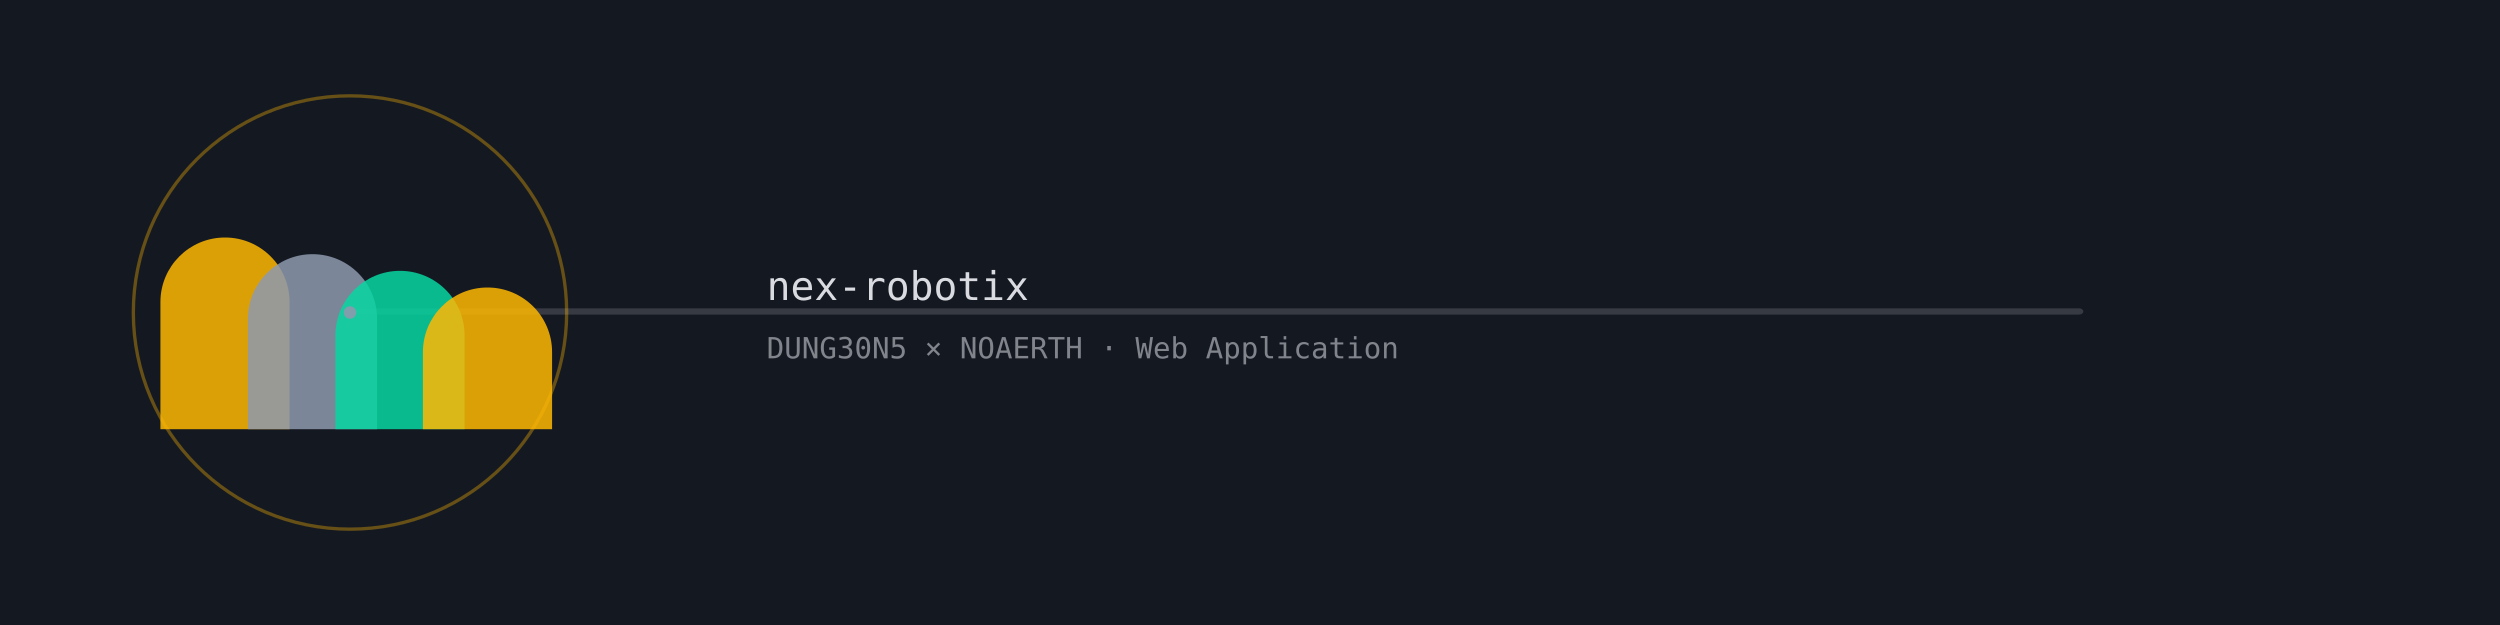
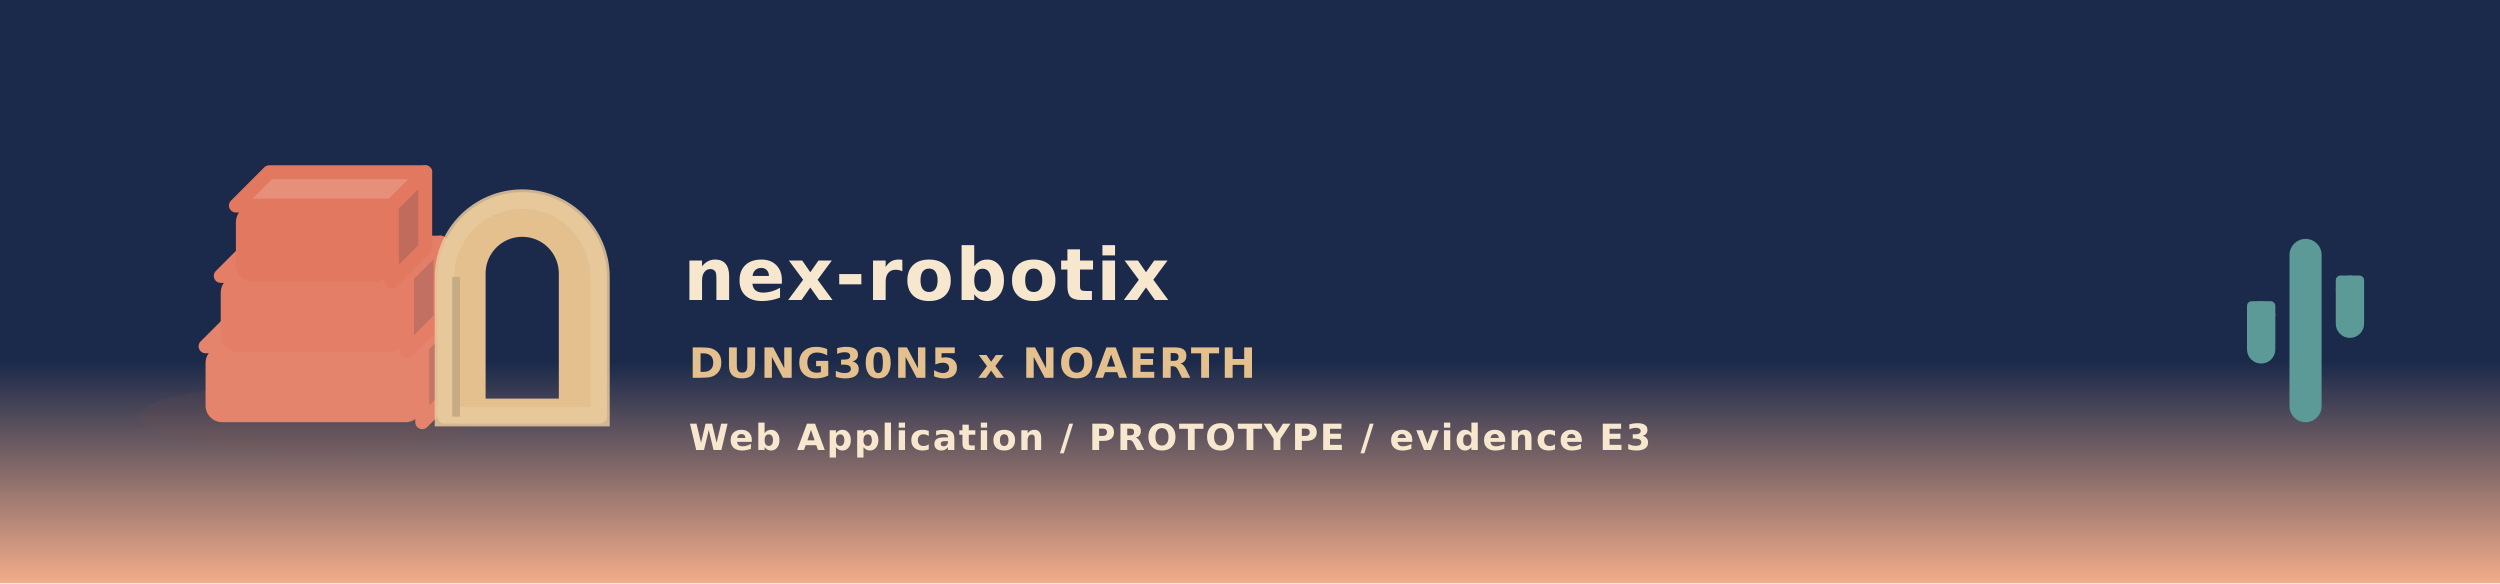
- <svg xmlns="http://www.w3.org/2000/svg" viewBox="0 0 1200 300" width="1200" height="300" role="img" aria-label="nex-robotix identity object">
-   <rect width="1200" height="300" fill="#141821" />
-   <defs>
-     <linearGradient id="gft" x1="0" y1="0" x2="1" y2="1">
-       <stop offset="0%" stop-color="#ffb703" />
-       <stop offset="100%" stop-color="#8d99ae" />
-     </linearGradient>
-   </defs>
-   <rect x="168.00" y="148.00" width="832.00" height="3.00" rx="2.00" fill="rgba(238,241,246,0.160)" opacity="1.00" />
-   <path d="M77.00,206.00 L77.00,145.00 A31.00,31.00 0 0 1 139.00,145.00 L139.00,206.00 Z" fill="rgba(255,183,3,0.850)" opacity="1.00" />
-   <path d="M119.00,206.00 L119.00,153.00 A31.00,31.00 0 0 1 181.00,153.00 L181.00,206.00 Z" fill="rgba(141,153,174,0.850)" opacity="1.00" />
-   <path d="M161.00,206.00 L161.00,161.00 A31.00,31.00 0 0 1 223.00,161.00 L223.00,206.00 Z" fill="rgba(6,214,160,0.850)" opacity="1.00" />
-   <path d="M203.00,206.00 L203.00,169.00 A31.00,31.00 0 0 1 265.00,169.00 L265.00,206.00 Z" fill="rgba(255,183,3,0.850)" opacity="1.00" />
+ <svg xmlns="http://www.w3.org/2000/svg" width="900" height="210" viewBox="0 0 900 210" role="img" aria-label="nex-robotix - identity object">
+   <linearGradient id="skyf" x1="0" y1="0" x2="0" y2="1">
+     <stop offset="0" stop-color="#1b2a4a" />
+     <stop offset="0.62" stop-color="#1b2a4a" />
+     <stop offset="1" stop-color="#f3ad8a" />
+   </linearGradient>
+   <rect width="900" height="210" fill="url(#skyf)" />
+   <rect x="0" y="352" width="900" height="-142" fill="#e3c08d" />
+   <rect x="0" y="352" width="900" height="3" fill="#e6c596" />
+   <ellipse cx="112" cy="150" rx="62" ry="12" fill="rgba(138,90,68,0.11)" />
  <g>
-     <circle cx="168.00" cy="150.00" r="104.00" fill="none" stroke="rgba(255,183,3,0.350)" stroke-width="1.60" opacity="1.00" />
-     <animate attributeName="opacity" values="0.25;1.0;0.25" dur="13.2s" begin="0s" repeatCount="indefinite" />
+     <path d="M74,124.67 L152,124.67 L164,112.67 L86,112.67 Z" fill="#e99a82" stroke="#e5846c" stroke-width="5" stroke-linejoin="round" />
+     <path d="M152,124.67 L164,112.67 L164,140 L152,152 Z" fill="#c37566" stroke="#e5846c" stroke-width="5" stroke-linejoin="round" />
+     <rect x="74" y="124.67" width="78" height="27.33" rx="6" fill="#e5846c" />
+     <path d="M79.46,99.33 L146.54,99.33 L158.54,87.33 L91.46,87.33 Z" fill="#e8957d" stroke="#e47e66" stroke-width="5" stroke-linejoin="round" />
+     <path d="M146.54,99.33 L158.54,87.33 L158.54,114.67 L146.54,126.67 Z" fill="#c27061" stroke="#e47e66" stroke-width="5" stroke-linejoin="round" />
+     <rect x="79.46" y="99.33" width="67.08" height="27.33" rx="6" fill="#e47e66" />
+     <path d="M84.92,74 L141.08,74 L153.08,62 L96.92,62 Z" fill="#e79079" stroke="#e37861" stroke-width="5" stroke-linejoin="round" />
+     <path d="M141.08,74 L153.08,62 L153.08,89.33 L141.08,101.33 Z" fill="#c16b5d" stroke="#e37861" stroke-width="5" stroke-linejoin="round" />
+     <rect x="84.92" y="74" width="56.16" height="27.33" rx="6" fill="#e37861" />
+     <animate attributeName="opacity" values="0.72;1;0.72" dur="6s" begin="0s" repeatCount="indefinite" />
  </g>
-   <circle cx="168" cy="150" r="3" fill="rgba(141,153,174,0.900)">
-     <animate attributeName="opacity" values="0.35;0.95;0.35" dur="13.2s" begin="0s" repeatCount="indefinite" />
-   </circle>
-   <text x="368" y="144" font-family="ui-monospace,Menlo,monospace" font-size="19" fill="rgba(238,241,246,0.900)">nex-robotix</text>
-   <text x="368" y="172" font-family="ui-monospace,Menlo,monospace" font-size="14" fill="rgba(238,241,246,0.500)">DUNG30N5 × NOAERTH · Web Application</text>
+   <path d="M160,150 L160,99.68 A28,28 0 0 1 216,99.68 L216,150 Z M172.32,146 L172.32,98.43 A15.68,15.68 0 0 1 203.68,98.43 L203.68,146 Z" fill="#e3c08d" fill-rule="evenodd" stroke="#e3c08d" stroke-width="5" stroke-linejoin="round" />
+   <path d="M160,150 L160,99.68 A28,28 0 0 1 216,99.68 L216,150 Z" fill="none" stroke="#e8c99d" stroke-width="7" stroke-linecap="round" opacity="0.85" />
+   <rect x="162.8" y="99.68" width="2.8" height="50.32" fill="#c7ab84" />
+   <text x="246" y="108" font-family="Verdana,DejaVu Sans,sans-serif" font-size="26" font-weight="700" letter-spacing="0.6" fill="#f6e7ce" text-anchor="start">nex-robotix</text>
+   <text x="248" y="136" font-family="Verdana,DejaVu Sans,sans-serif" font-size="15" font-weight="700" letter-spacing="0.6" fill="#e3c08d" text-anchor="start">DUNG30N5 x NOAERTH</text>
+   <text x="248" y="162" font-family="Verdana,DejaVu Sans,sans-serif" font-size="13" font-weight="700" letter-spacing="0.6" fill="#f6e7ce" text-anchor="start">Web Application  /  PROTOTYPE  /  evidence E3</text>
+   <rect x="824.22" y="86" width="11.56" height="66" rx="5.78" fill="#5b9a97" />
+   <rect x="808.92" y="108.44" width="10.2" height="22.44" rx="5.1" fill="#5b9a97" />
+   <rect x="808.92" y="108.44" width="10.2" height="6.6" rx="1.7" fill="#5b9a97" />
+   <rect x="840.88" y="99.2" width="10.2" height="22.44" rx="5.1" fill="#5b9a97" />
+   <rect x="840.88" y="99.2" width="10.2" height="6.6" rx="1.7" fill="#5b9a97" />
</svg>
